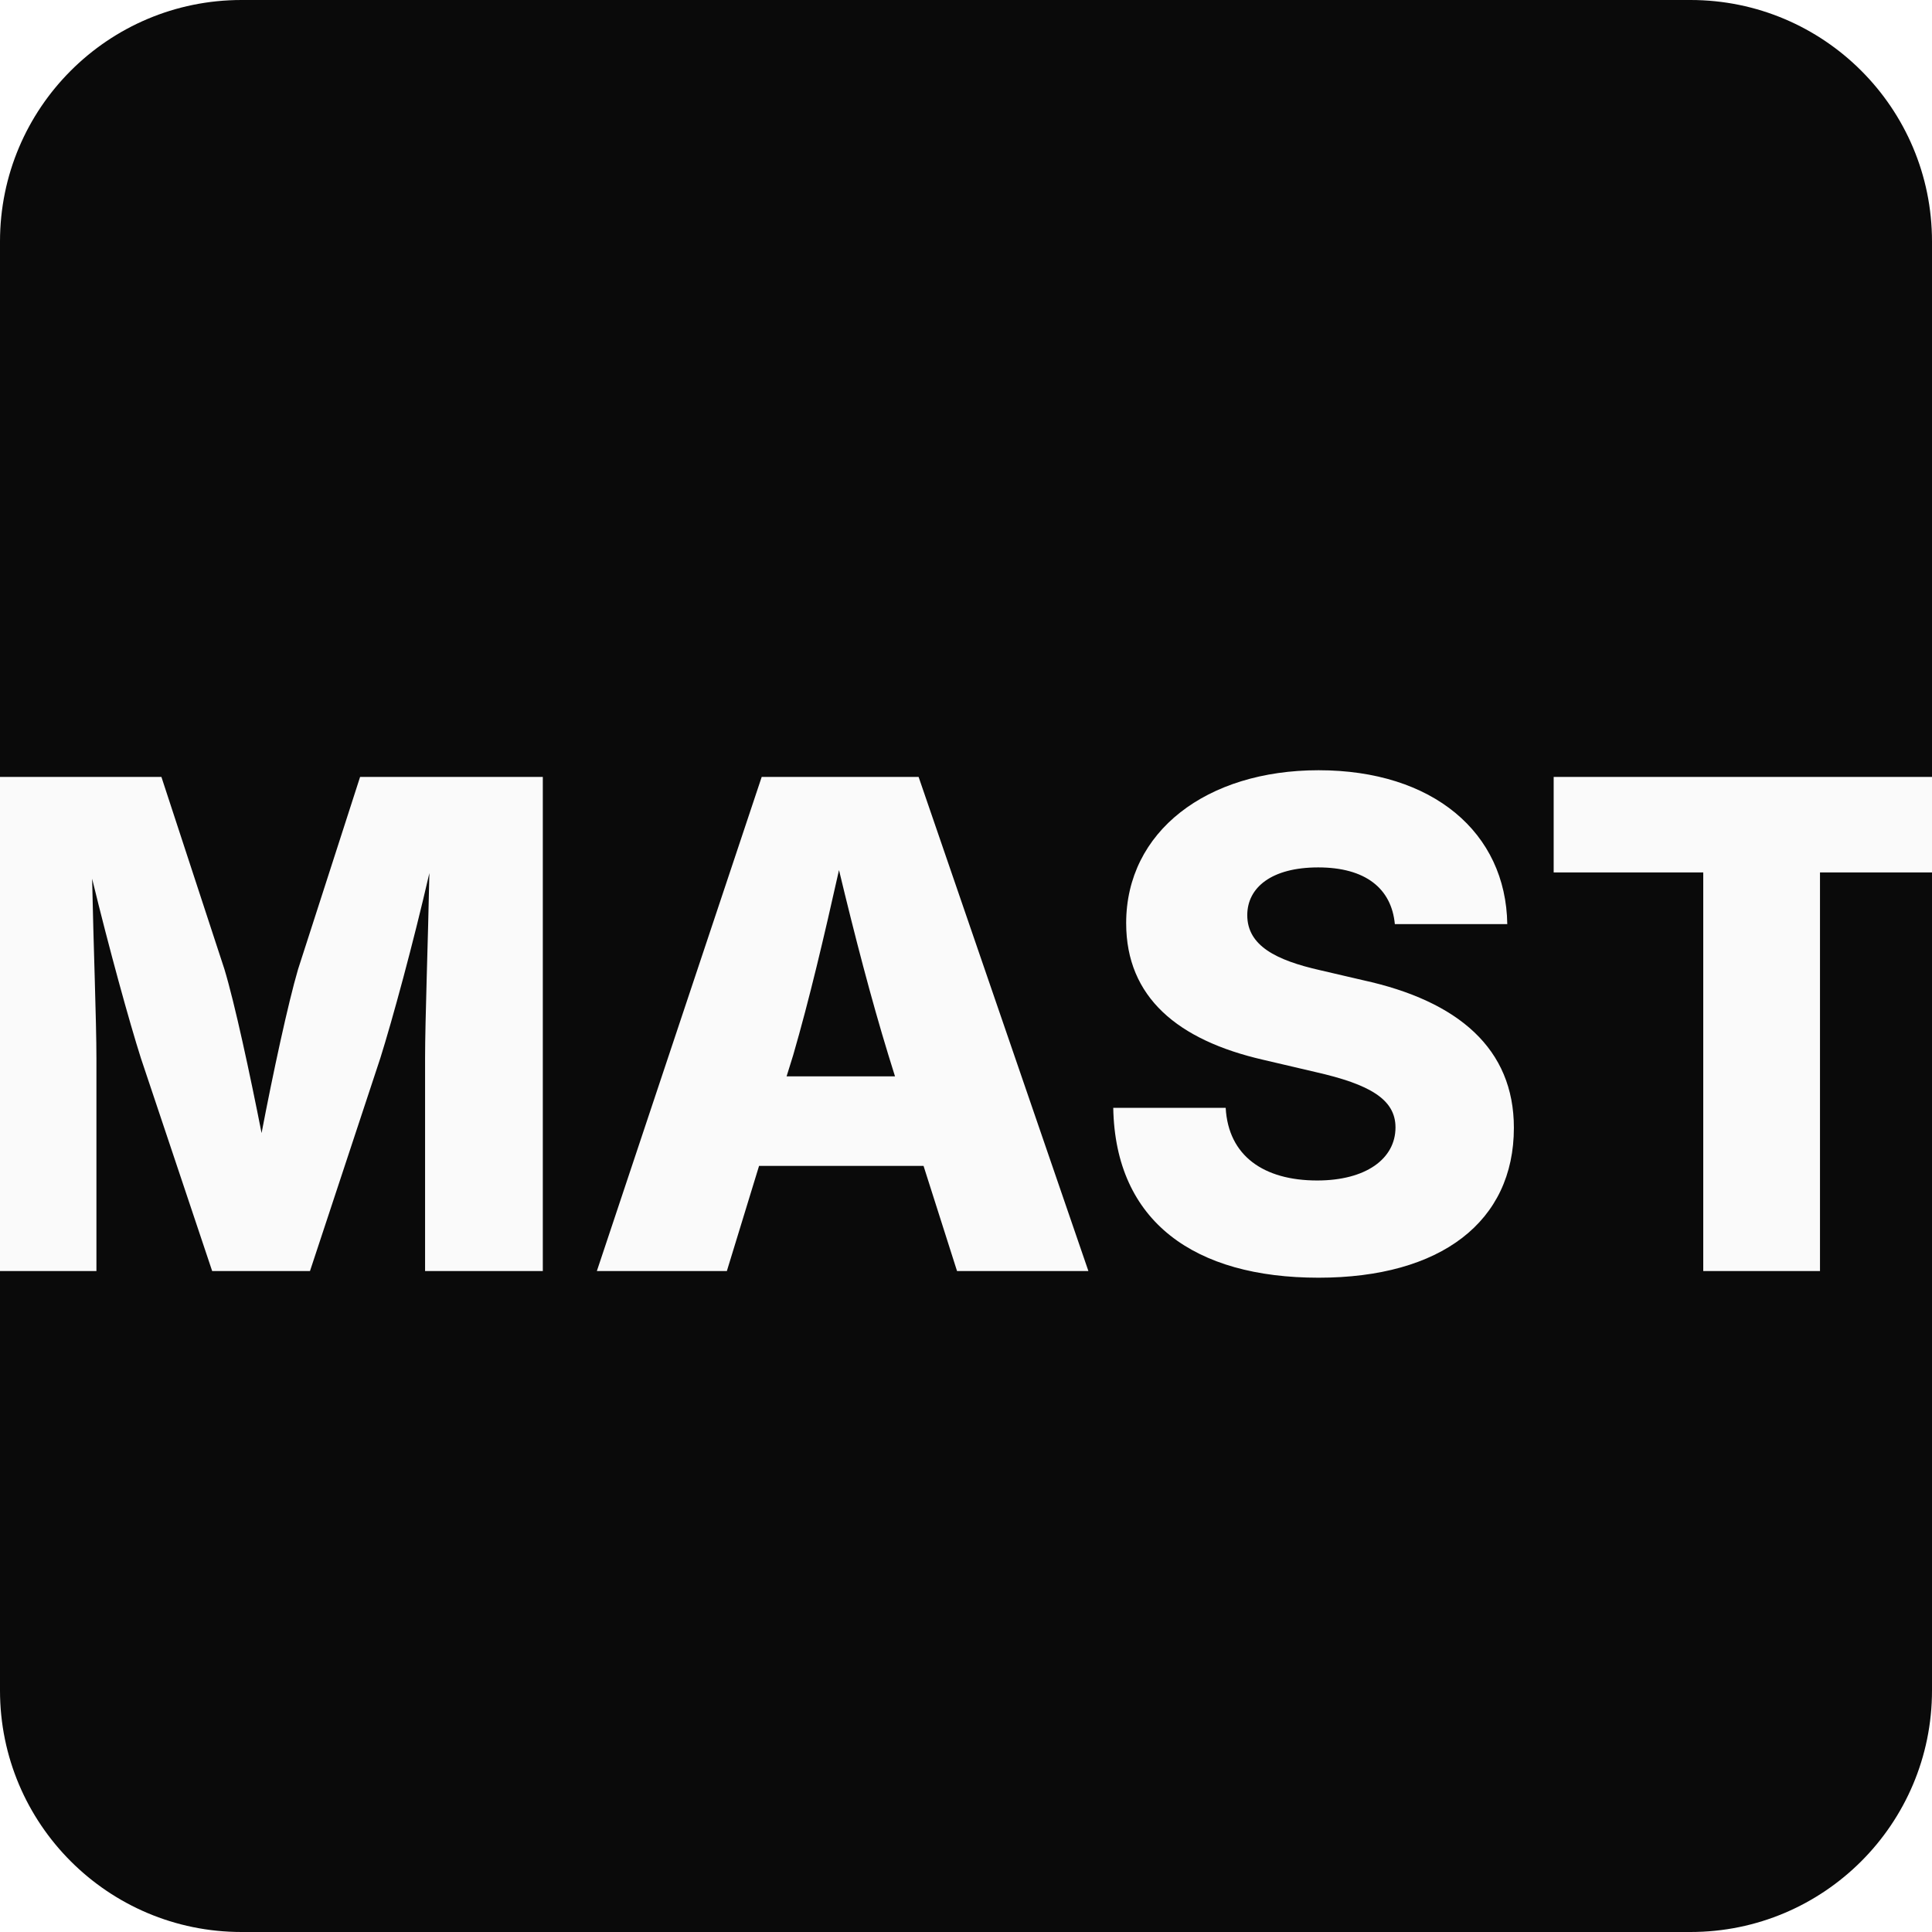
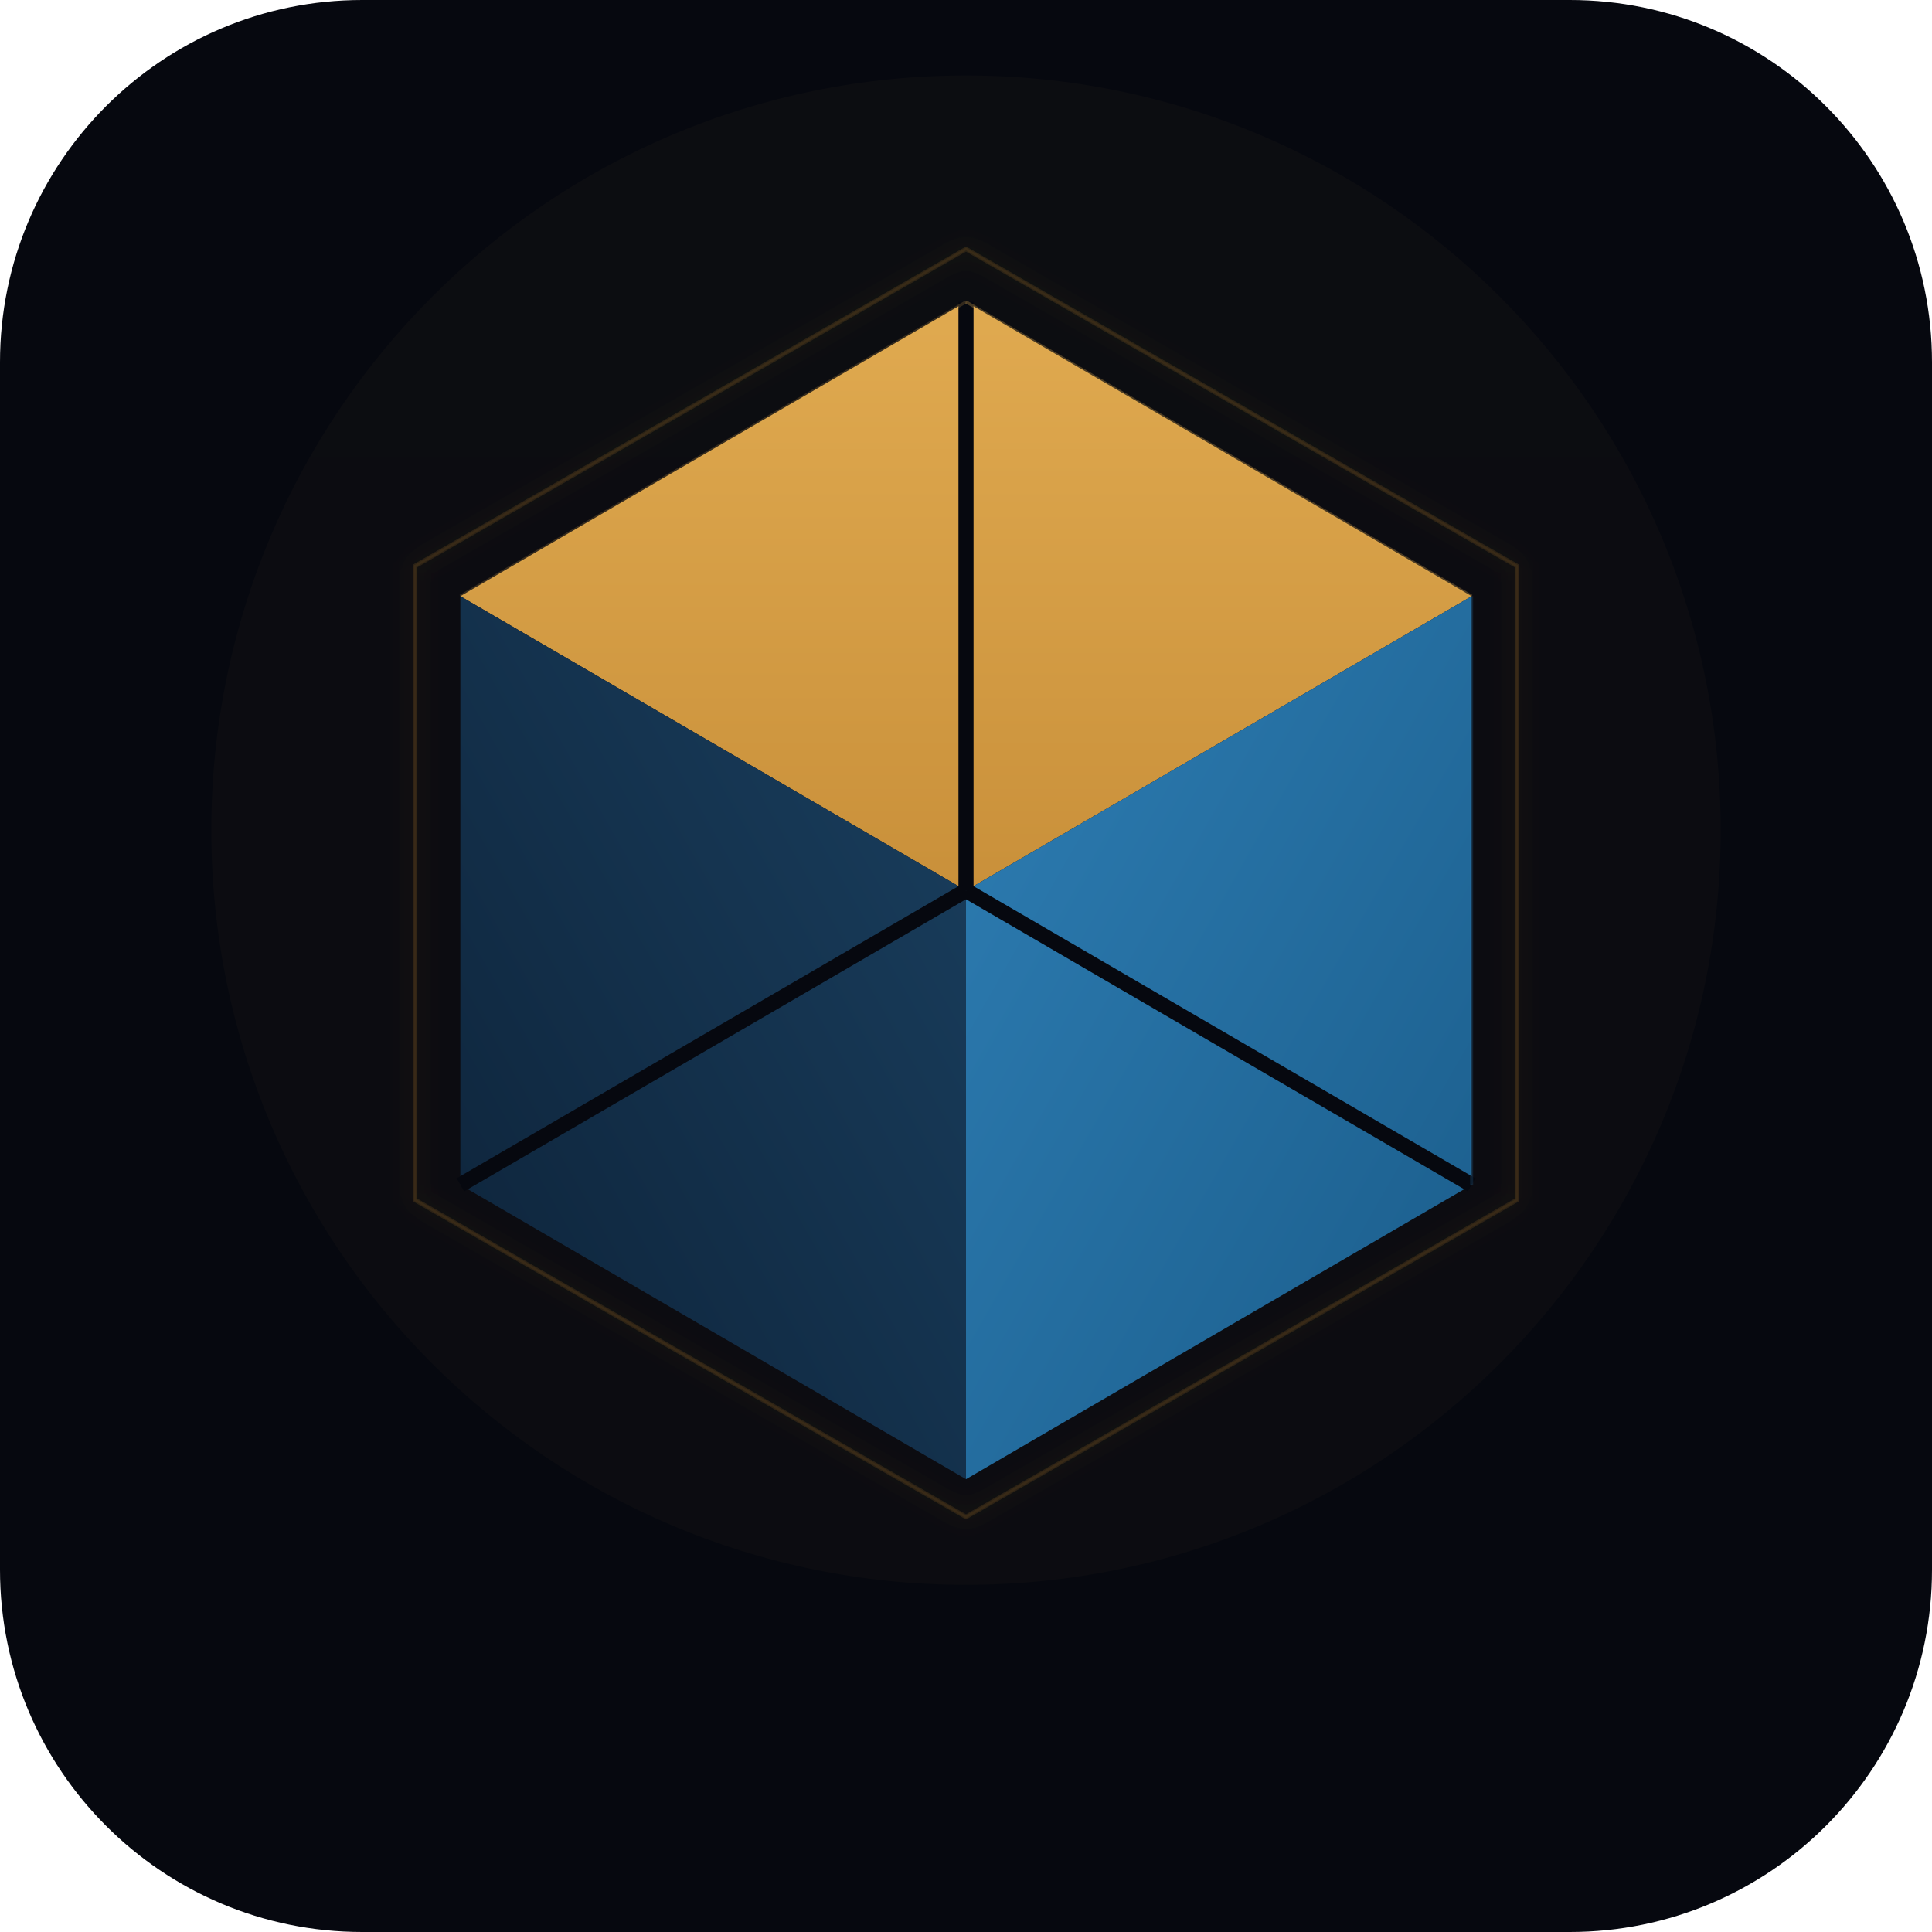
<svg xmlns="http://www.w3.org/2000/svg" viewBox="0 0 512 512">
-   <rect width="512" height="512" rx="64" fill="#0A0A0A" />
-   <text x="50%" y="53%" dominant-baseline="central" text-anchor="middle" font-family="Inter, system-ui, sans-serif" font-weight="800" font-size="180" fill="#FAFAFA">MAST</text>
+   <defs>
+     <filter id="glow">
+       <feGaussianBlur stdDeviation="8" result="blur" />
+       <feMerge>
+         <feMergeNode in="blur" />
+         <feMergeNode in="SourceGraphic" />
+       </feMerge>
+     </filter>
+     <linearGradient id="topFace" x1="0%" y1="0%" x2="0%" y2="100%">
+       <stop offset="0%" stop-color="#E0AA50" />
+       <stop offset="100%" stop-color="#C9903A" />
+     </linearGradient>
+     <linearGradient id="rightFace" x1="0%" y1="0%" x2="100%" y2="100%">
+       <stop offset="0%" stop-color="#2E7EB4" />
+       <stop offset="100%" stop-color="#1A5C8A" />
+     </linearGradient>
+     <linearGradient id="leftFace" x1="100%" y1="0%" x2="0%" y2="100%">
+       <stop offset="0%" stop-color="#1A4060" />
+       <stop offset="100%" stop-color="#0D2238" />
+     </linearGradient>
+     <filter id="hexGlow">
+       <feGaussianBlur stdDeviation="3" result="blur" />
+       <feMerge>
+         <feMergeNode in="blur" />
+         <feMergeNode in="SourceGraphic" />
+       </feMerge>
+     </filter>
+   </defs>
+   <rect width="512" height="512" rx="96" fill="#06080F" />
+   <circle cx="256" cy="220" r="200" fill="url(#topFace)" opacity="0.03" />
+   <polygon points="256,66 402,150 402,318 256,402 110,318 110,150" fill="none" stroke="#C9903A" stroke-width="1.2" stroke-opacity="0.15" filter="url(#hexGlow)">
+     <animate attributeName="stroke-opacity" values="0.08;0.25;0.08" dur="4s" repeatCount="indefinite" />
+   </polygon>
+   <polygon points="256,80 390,158 256,236 122,158" fill="url(#topFace)">
+     <animate attributeName="opacity" values="0.92;1;0.92" dur="6s" repeatCount="indefinite" />
+   </polygon>
+   <polygon points="390,158 390,314 256,392 256,236" fill="url(#rightFace)">
+     <animate attributeName="opacity" values="0.88;0.95;0.88" dur="6s" begin="0.5s" repeatCount="indefinite" />
+   </polygon>
+   <polygon points="122,158 256,236 256,392 122,314" fill="url(#leftFace)">
+     <animate attributeName="opacity" values="0.92;1;0.92" dur="6s" begin="1s" repeatCount="indefinite" />
+   </polygon>
+   <line x1="256" y1="80" x2="256" y2="236" stroke="#06080F" stroke-width="4" />
+   <line x1="256" y1="236" x2="390" y2="314" stroke="#06080F" stroke-width="4" />
+   <line x1="256" y1="236" x2="122" y2="314" stroke="#06080F" stroke-width="4" />
+   <line x1="256" y1="80" x2="390" y2="158" stroke="#E0AA50" stroke-width="0.8" opacity="0.3" />
+   <line x1="256" y1="80" x2="122" y2="158" stroke="#E0AA50" stroke-width="0.8" opacity="0.2" />
+   <line x1="390" y1="158" x2="390" y2="314" stroke="#2E7EB4" stroke-width="0.8" opacity="0.2" />
+   <polygon points="256,66 402,150 402,318 256,402 110,318 110,150" fill="none" stroke="#C9903A" stroke-width="0.6" stroke-opacity="0.08" />
</svg>
